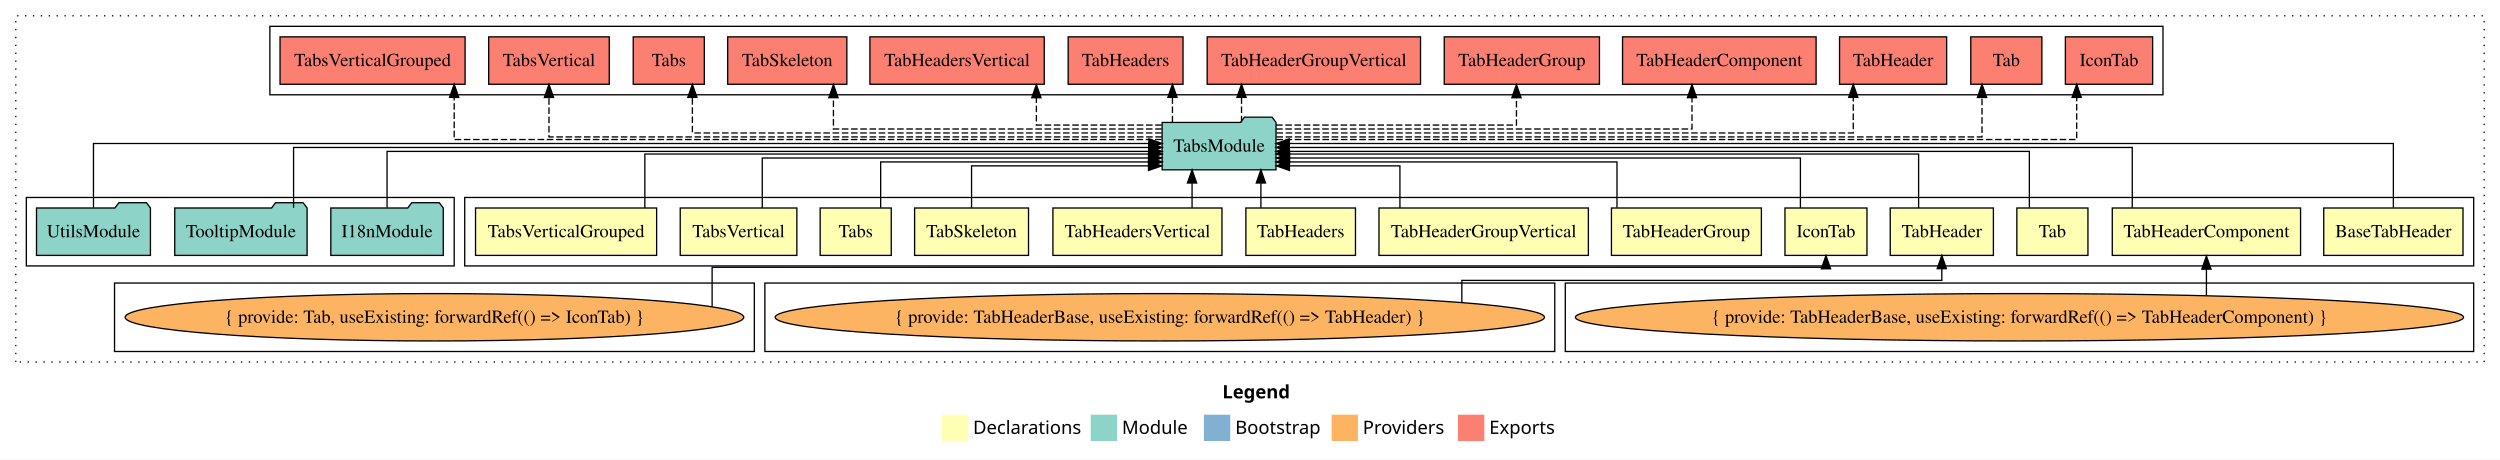
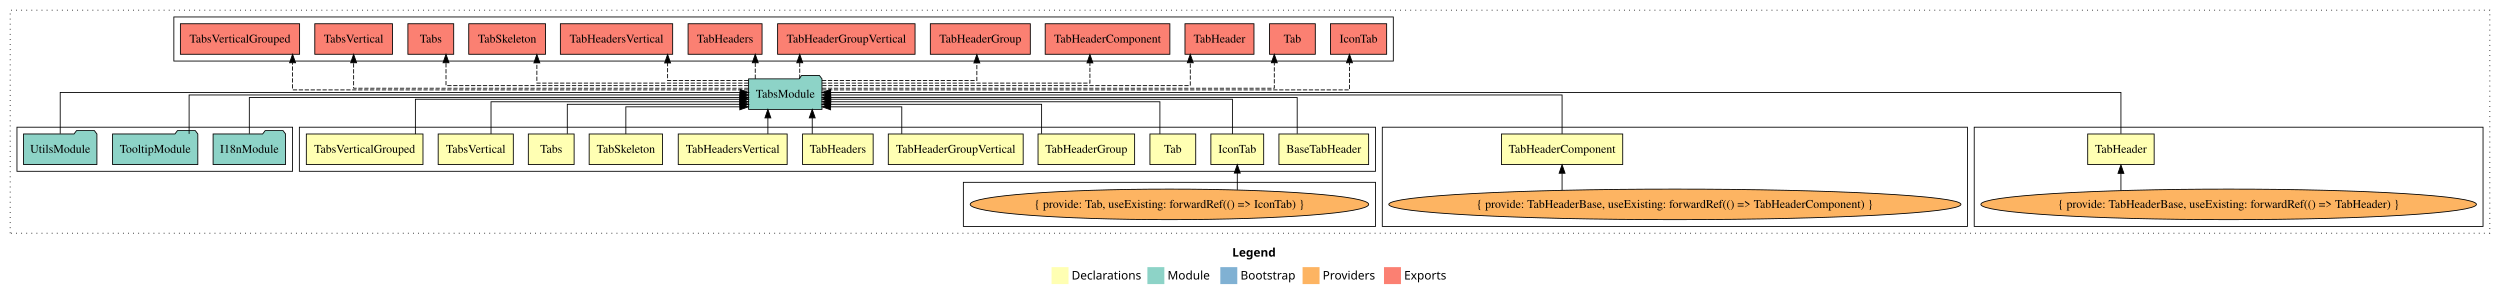
- <svg xmlns="http://www.w3.org/2000/svg" width="1899pt" height="349pt" viewBox="0.00 0.00 1899.00 349.00">
+ <svg xmlns="http://www.w3.org/2000/svg" width="2948pt" height="349pt" viewBox="0.00 0.00 2948.00 349.00">
  <g id="graph0" class="graph" transform="scale(1 1) rotate(0) translate(4 345)">
-     <polygon fill="white" stroke="transparent" points="-4,4 -4,-345 1895,-345 1895,4 -4,4" />
-     <text text-anchor="start" x="924.51" y="-42.4" font-family="Times-12" font-weight="bold" font-size="14.00">Legend</text>
-     <polygon fill="#ffffb3" stroke="transparent" points="711.5,-10 711.5,-30 731.5,-30 731.5,-10 711.5,-10" />
-     <text text-anchor="start" x="735.13" y="-15.4" font-family="Times-12" font-size="14.00">  Declarations</text>
-     <polygon fill="#8dd3c7" stroke="transparent" points="824.5,-10 824.5,-30 844.5,-30 844.5,-10 824.5,-10" />
-     <text text-anchor="start" x="848.23" y="-15.4" font-family="Times-12" font-size="14.00">  Module</text>
-     <polygon fill="#80b1d3" stroke="transparent" points="910.5,-10 910.5,-30 930.5,-30 930.5,-10 910.5,-10" />
-     <text text-anchor="start" x="934.28" y="-15.4" font-family="Times-12" font-size="14.00">  Bootstrap</text>
-     <polygon fill="#fdb462" stroke="transparent" points="1007.5,-10 1007.5,-30 1027.5,-30 1027.5,-10 1007.5,-10" />
-     <text text-anchor="start" x="1031.17" y="-15.4" font-family="Times-12" font-size="14.00">  Providers</text>
-     <polygon fill="#fb8072" stroke="transparent" points="1103.5,-10 1103.5,-30 1123.5,-30 1123.5,-10 1103.5,-10" />
-     <text text-anchor="start" x="1127.23" y="-15.4" font-family="Times-12" font-size="14.00">  Exports</text>
+     <polygon fill="white" stroke="transparent" points="-4,4 -4,-345 2944,-345 2944,4 -4,4" />
+     <text text-anchor="start" x="1449.01" y="-42.4" font-family="Times-12" font-weight="bold" font-size="14.00">Legend</text>
+     <polygon fill="#ffffb3" stroke="transparent" points="1236,-10 1236,-30 1256,-30 1256,-10 1236,-10" />
+     <text text-anchor="start" x="1259.63" y="-15.4" font-family="Times-12" font-size="14.00">  Declarations</text>
+     <polygon fill="#8dd3c7" stroke="transparent" points="1349,-10 1349,-30 1369,-30 1369,-10 1349,-10" />
+     <text text-anchor="start" x="1372.73" y="-15.4" font-family="Times-12" font-size="14.00">  Module</text>
+     <polygon fill="#80b1d3" stroke="transparent" points="1435,-10 1435,-30 1455,-30 1455,-10 1435,-10" />
+     <text text-anchor="start" x="1458.78" y="-15.4" font-family="Times-12" font-size="14.00">  Bootstrap</text>
+     <polygon fill="#fdb462" stroke="transparent" points="1532,-10 1532,-30 1552,-30 1552,-10 1532,-10" />
+     <text text-anchor="start" x="1555.67" y="-15.4" font-family="Times-12" font-size="14.00">  Providers</text>
+     <polygon fill="#fb8072" stroke="transparent" points="1628,-10 1628,-30 1648,-30 1648,-10 1628,-10" />
+     <text text-anchor="start" x="1651.73" y="-15.4" font-family="Times-12" font-size="14.00">  Exports</text>
    <g id="clust1" class="cluster">
-       <polygon fill="none" stroke="black" stroke-dasharray="1,5" points="8,-70 8,-333 1883,-333 1883,-70 8,-70" />
+       <polygon fill="none" stroke="black" stroke-dasharray="1,5" points="8,-70 8,-333 2932,-333 2932,-70 8,-70" />
+     </g>
+     <g id="clust6" class="cluster">
+       <polygon fill="none" stroke="black" points="2324,-78 2324,-195 2924,-195 2924,-78 2324,-78" />
+     </g>
+     <g id="clust7" class="cluster">
+       <polygon fill="none" stroke="black" points="1626,-78 1626,-195 2316,-195 2316,-78 1626,-78" />
    </g>
    <g id="clust2" class="cluster">
-       <polygon fill="none" stroke="black" points="349,-143 349,-195 1875,-195 1875,-143 349,-143" />
-     </g>
-     <g id="clust7" class="cluster">
-       <polygon fill="none" stroke="black" points="1185,-78 1185,-130 1875,-130 1875,-78 1185,-78" />
-     </g>
-     <g id="clust6" class="cluster">
-       <polygon fill="none" stroke="black" points="577,-78 577,-130 1177,-130 1177,-78 577,-78" />
+       <polygon fill="none" stroke="black" points="349,-143 349,-195 1618,-195 1618,-143 349,-143" />
+     </g>
+     <g id="clust4" class="cluster">
+       <polygon fill="none" stroke="black" points="1132,-78 1132,-130 1618,-130 1618,-78 1132,-78" />
    </g>
    <g id="clust17" class="cluster">
      <polygon fill="none" stroke="black" points="201,-273 201,-325 1639,-325 1639,-273 201,-273" />
    </g>
-     <g id="clust4" class="cluster">
-       <polygon fill="none" stroke="black" points="83,-78 83,-130 569,-130 569,-78 83,-78" />
-     </g>
    <g id="clust16" class="cluster">
      <polygon fill="none" stroke="black" points="16,-143 16,-195 341,-195 341,-143 16,-143" />
    </g>
    <g id="node1" class="node">
-       <polygon fill="#ffffb3" stroke="black" points="1866.89,-187 1761.11,-187 1761.11,-151 1866.89,-151 1866.89,-187" />
-       <text text-anchor="middle" x="1814" y="-164.8" font-family="Times,serif" font-size="14.00">BaseTabHeader</text>
+       <polygon fill="#ffffb3" stroke="black" points="1609.89,-187 1504.11,-187 1504.11,-151 1609.89,-151 1609.89,-187" />
+       <text text-anchor="middle" x="1557" y="-164.8" font-family="Times,serif" font-size="14.00">BaseTabHeader</text>
    </g>
    <g id="node14" class="node">
      <polygon fill="#8dd3c7" stroke="black" points="965.26,-252 962.26,-256 941.26,-256 938.26,-252 878.74,-252 878.74,-216 965.26,-216 965.26,-252" />
      <text text-anchor="middle" x="922" y="-229.8" font-family="Times,serif" font-size="14.00">TabsModule</text>
    </g>
    <g id="edge1" class="edge">
-       <path fill="none" stroke="black" d="M1814,-187.31C1814,-207.15 1814,-236 1814,-236 1814,-236 975.32,-236 975.32,-236" />
-       <polygon fill="black" stroke="black" points="975.32,-232.5 965.32,-236 975.32,-239.5 975.32,-232.5" />
+       <path fill="none" stroke="black" d="M1525.65,-187.3C1525.65,-205.27 1525.65,-230 1525.65,-230 1525.65,-230 975.41,-230 975.41,-230" />
+       <polygon fill="black" stroke="black" points="975.41,-226.5 965.41,-230 975.41,-233.5 975.41,-226.5" />
    </g>
    <g id="node2" class="node">
-       <polygon fill="#ffffb3" stroke="black" points="1414.14,-187 1351.86,-187 1351.86,-151 1414.14,-151 1414.14,-187" />
-       <text text-anchor="middle" x="1383" y="-164.8" font-family="Times,serif" font-size="14.00">IconTab</text>
+       <polygon fill="#ffffb3" stroke="black" points="1486.14,-187 1423.86,-187 1423.86,-151 1486.14,-151 1486.14,-187" />
+       <text text-anchor="middle" x="1455" y="-164.8" font-family="Times,serif" font-size="14.00">IconTab</text>
    </g>
    <g id="edge2" class="edge">
-       <path fill="none" stroke="black" d="M1363.59,-187.03C1363.59,-203.4 1363.59,-225 1363.59,-225 1363.59,-225 975.55,-225 975.55,-225" />
-       <polygon fill="black" stroke="black" points="975.55,-221.5 965.55,-225 975.55,-228.5 975.55,-221.5" />
+       <path fill="none" stroke="black" d="M1449.26,-187.02C1449.26,-204.37 1449.26,-228 1449.26,-228 1449.26,-228 975.6,-228 975.6,-228" />
+       <polygon fill="black" stroke="black" points="975.6,-224.5 965.6,-228 975.6,-231.5 975.6,-224.5" />
    </g>
    <g id="node3" class="node">
-       <polygon fill="#ffffb3" stroke="black" points="1582,-187 1528,-187 1528,-151 1582,-151 1582,-187" />
-       <text text-anchor="middle" x="1555" y="-164.8" font-family="Times,serif" font-size="14.00">Tab</text>
+       <polygon fill="#ffffb3" stroke="black" points="1406,-187 1352,-187 1352,-151 1406,-151 1406,-187" />
+       <text text-anchor="middle" x="1379" y="-164.8" font-family="Times,serif" font-size="14.00">Tab</text>
    </g>
    <g id="edge4" class="edge">
-       <path fill="none" stroke="black" d="M1537.5,-187.3C1537.5,-205.27 1537.5,-230 1537.5,-230 1537.5,-230 975.28,-230 975.28,-230" />
-       <polygon fill="black" stroke="black" points="975.28,-226.5 965.28,-230 975.28,-233.5 975.28,-226.5" />
+       <path fill="none" stroke="black" d="M1363.75,-187.03C1363.75,-203.4 1363.75,-225 1363.75,-225 1363.75,-225 975.57,-225 975.57,-225" />
+       <polygon fill="black" stroke="black" points="975.57,-221.5 965.57,-225 975.57,-228.5 975.57,-221.5" />
    </g>
    <g id="node4" class="node">
-       <polygon fill="#ffffb3" stroke="black" points="1510.18,-187 1431.82,-187 1431.82,-151 1510.18,-151 1510.18,-187" />
-       <text text-anchor="middle" x="1471" y="-164.8" font-family="Times,serif" font-size="14.00">TabHeader</text>
+       <polygon fill="#ffffb3" stroke="black" points="2536.18,-187 2457.82,-187 2457.82,-151 2536.18,-151 2536.18,-187" />
+       <text text-anchor="middle" x="2497" y="-164.8" font-family="Times,serif" font-size="14.00">TabHeader</text>
    </g>
    <g id="edge5" class="edge">
-       <path fill="none" stroke="black" d="M1453.38,-187.02C1453.38,-204.37 1453.38,-228 1453.38,-228 1453.38,-228 975.48,-228 975.48,-228" />
-       <polygon fill="black" stroke="black" points="975.48,-224.5 965.48,-228 975.48,-231.5 975.48,-224.5" />
+       <path fill="none" stroke="black" d="M2497,-187.31C2497,-207.15 2497,-236 2497,-236 2497,-236 975.36,-236 975.36,-236" />
+       <polygon fill="black" stroke="black" points="975.36,-232.5 965.36,-236 975.36,-239.5 975.36,-232.5" />
    </g>
    <g id="node5" class="node">
-       <polygon fill="#ffffb3" stroke="black" points="1743.51,-187 1600.49,-187 1600.49,-151 1743.51,-151 1743.51,-187" />
-       <text text-anchor="middle" x="1672" y="-164.8" font-family="Times,serif" font-size="14.00">TabHeaderComponent</text>
+       <polygon fill="#ffffb3" stroke="black" points="1909.51,-187 1766.49,-187 1766.49,-151 1909.51,-151 1909.51,-187" />
+       <text text-anchor="middle" x="1838" y="-164.8" font-family="Times,serif" font-size="14.00">TabHeaderComponent</text>
    </g>
    <g id="edge7" class="edge">
-       <path fill="none" stroke="black" d="M1615.66,-187.17C1615.66,-206.09 1615.66,-233 1615.66,-233 1615.66,-233 975.39,-233 975.39,-233" />
-       <polygon fill="black" stroke="black" points="975.39,-229.5 965.39,-233 975.39,-236.5 975.39,-229.5" />
+       <path fill="none" stroke="black" d="M1838,-187.17C1838,-206.09 1838,-233 1838,-233 1838,-233 975.56,-233 975.56,-233" />
+       <polygon fill="black" stroke="black" points="975.56,-229.5 965.56,-233 975.56,-236.5 975.56,-229.5" />
    </g>
    <g id="node6" class="node">
      <polygon fill="#ffffb3" stroke="black" points="1333.95,-187 1220.05,-187 1220.05,-151 1333.95,-151 1333.95,-187" />
      <text text-anchor="middle" x="1277" y="-164.8" font-family="Times,serif" font-size="14.00">TabHeaderGroup</text>
    </g>
    <g id="edge9" class="edge">
      <path fill="none" stroke="black" d="M1224.26,-187.24C1224.26,-202.57 1224.26,-222 1224.26,-222 1224.26,-222 975.31,-222 975.31,-222" />
      <polygon fill="black" stroke="black" points="975.31,-218.5 965.31,-222 975.31,-225.5 975.31,-218.5" />
    </g>
    <g id="node7" class="node">
      <polygon fill="#ffffb3" stroke="black" points="1202.53,-187 1043.47,-187 1043.47,-151 1202.53,-151 1202.53,-187" />
      <text text-anchor="middle" x="1123" y="-164.8" font-family="Times,serif" font-size="14.00">TabHeaderGroupVertical</text>
    </g>
    <g id="edge10" class="edge">
      <path fill="none" stroke="black" d="M1059.38,-187.05C1059.38,-201.37 1059.38,-219 1059.38,-219 1059.38,-219 975.47,-219 975.47,-219" />
      <polygon fill="black" stroke="black" points="975.47,-215.5 965.47,-219 975.47,-222.5 975.47,-215.5" />
    </g>
    <g id="node8" class="node">
      <polygon fill="#ffffb3" stroke="black" points="1025.62,-187 942.38,-187 942.38,-151 1025.62,-151 1025.62,-187" />
      <text text-anchor="middle" x="984" y="-164.8" font-family="Times,serif" font-size="14.00">TabHeaders</text>
    </g>
    <g id="edge11" class="edge">
      <path fill="none" stroke="black" d="M953.78,-187.11C953.78,-187.11 953.78,-205.99 953.78,-205.99" />
      <polygon fill="black" stroke="black" points="950.28,-205.99 953.78,-215.99 957.28,-205.99 950.28,-205.99" />
    </g>
    <g id="node9" class="node">
      <polygon fill="#ffffb3" stroke="black" points="924.21,-187 795.79,-187 795.79,-151 924.21,-151 924.21,-187" />
      <text text-anchor="middle" x="860" y="-164.8" font-family="Times,serif" font-size="14.00">TabHeadersVertical</text>
    </g>
    <g id="edge12" class="edge">
      <path fill="none" stroke="black" d="M901.49,-187.11C901.49,-187.11 901.49,-205.99 901.49,-205.99" />
      <polygon fill="black" stroke="black" points="897.99,-205.99 901.49,-215.99 904.99,-205.99 897.99,-205.99" />
    </g>
    <g id="node10" class="node">
      <polygon fill="#ffffb3" stroke="black" points="777.26,-187 690.74,-187 690.74,-151 777.26,-151 777.26,-187" />
      <text text-anchor="middle" x="734" y="-164.8" font-family="Times,serif" font-size="14.00">TabSkeleton</text>
    </g>
    <g id="edge13" class="edge">
      <path fill="none" stroke="black" d="M734,-187.05C734,-201.37 734,-219 734,-219 734,-219 868.4,-219 868.4,-219" />
      <polygon fill="black" stroke="black" points="868.4,-222.5 878.4,-219 868.4,-215.5 868.4,-222.5" />
    </g>
    <g id="node11" class="node">
      <polygon fill="#ffffb3" stroke="black" points="673,-187 619,-187 619,-151 673,-151 673,-187" />
      <text text-anchor="middle" x="646" y="-164.8" font-family="Times,serif" font-size="14.00">Tabs</text>
    </g>
    <g id="edge14" class="edge">
      <path fill="none" stroke="black" d="M664.95,-187.24C664.95,-202.57 664.95,-222 664.95,-222 664.95,-222 868.69,-222 868.69,-222" />
      <polygon fill="black" stroke="black" points="868.69,-225.5 878.69,-222 868.69,-218.5 868.69,-225.5" />
    </g>
    <g id="node12" class="node">
      <polygon fill="#ffffb3" stroke="black" points="601.3,-187 512.7,-187 512.7,-151 601.3,-151 601.3,-187" />
      <text text-anchor="middle" x="557" y="-164.8" font-family="Times,serif" font-size="14.00">TabsVertical</text>
    </g>
    <g id="edge15" class="edge">
      <path fill="none" stroke="black" d="M575.01,-187.03C575.01,-203.4 575.01,-225 575.01,-225 575.01,-225 868.4,-225 868.4,-225" />
      <polygon fill="black" stroke="black" points="868.4,-228.5 878.4,-225 868.4,-221.5 868.4,-228.5" />
    </g>
    <g id="node13" class="node">
      <polygon fill="#ffffb3" stroke="black" points="494.78,-187 357.22,-187 357.22,-151 494.78,-151 494.78,-187" />
      <text text-anchor="middle" x="426" y="-164.8" font-family="Times,serif" font-size="14.00">TabsVerticalGrouped</text>
    </g>
    <g id="edge16" class="edge">
      <path fill="none" stroke="black" d="M485.82,-187.02C485.82,-204.37 485.82,-228 485.82,-228 485.82,-228 868.58,-228 868.58,-228" />
      <polygon fill="black" stroke="black" points="868.58,-231.5 878.58,-228 868.58,-224.5 868.58,-231.5" />
    </g>
    <g id="node21" class="node">
      <polygon fill="#fb8072" stroke="black" points="1631.14,-317 1564.86,-317 1564.86,-281 1631.14,-281 1631.14,-317" />
      <text text-anchor="middle" x="1598" y="-294.8" font-family="Times,serif" font-size="14.00">IconTab </text>
    </g>
    <g id="edge20" class="edge">
-       <path fill="none" stroke="black" stroke-dasharray="5,2" d="M965.5,-239C1111.29,-239 1573.46,-239 1573.46,-239 1573.46,-239 1573.46,-271 1573.46,-271" />
-       <polygon fill="black" stroke="black" points="1569.96,-271 1573.46,-281 1576.96,-271 1569.96,-271" />
+       <path fill="none" stroke="black" stroke-dasharray="5,2" d="M965.4,-239C1113.12,-239 1587.31,-239 1587.31,-239 1587.31,-239 1587.31,-271 1587.31,-271" />
+       <polygon fill="black" stroke="black" points="1583.81,-271 1587.31,-281 1590.81,-271 1583.81,-271" />
    </g>
    <g id="node22" class="node">
      <polygon fill="#fb8072" stroke="black" points="1547,-317 1493,-317 1493,-281 1547,-281 1547,-317" />
      <text text-anchor="middle" x="1520" y="-294.8" font-family="Times,serif" font-size="14.00">Tab </text>
    </g>
    <g id="edge21" class="edge">
-       <path fill="none" stroke="black" stroke-dasharray="5,2" d="M965.56,-241C1100.34,-241 1501.54,-241 1501.54,-241 1501.54,-241 1501.54,-270.97 1501.54,-270.97" />
-       <polygon fill="black" stroke="black" points="1498.04,-270.97 1501.54,-280.97 1505.04,-270.97 1498.04,-270.97" />
+       <path fill="none" stroke="black" stroke-dasharray="5,2" d="M965.34,-241C1099.45,-241 1498.65,-241 1498.65,-241 1498.65,-241 1498.65,-270.97 1498.65,-270.97" />
+       <polygon fill="black" stroke="black" points="1495.15,-270.97 1498.65,-280.97 1502.15,-270.97 1495.15,-270.97" />
    </g>
    <g id="node23" class="node">
      <polygon fill="#fb8072" stroke="black" points="1474.68,-317 1393.32,-317 1393.32,-281 1474.68,-281 1474.68,-317" />
      <text text-anchor="middle" x="1434" y="-294.8" font-family="Times,serif" font-size="14.00">TabHeader </text>
    </g>
    <g id="edge22" class="edge">
-       <path fill="none" stroke="black" stroke-dasharray="5,2" d="M965.6,-244C1084.19,-244 1403.74,-244 1403.74,-244 1403.74,-244 1403.74,-270.99 1403.74,-270.99" />
-       <polygon fill="black" stroke="black" points="1400.24,-270.99 1403.74,-280.99 1407.24,-270.99 1400.24,-270.99" />
+       <path fill="none" stroke="black" stroke-dasharray="5,2" d="M965.65,-244C1083.54,-244 1399.58,-244 1399.58,-244 1399.58,-244 1399.58,-270.99 1399.58,-270.99" />
+       <polygon fill="black" stroke="black" points="1396.08,-270.99 1399.58,-280.99 1403.08,-270.99 1396.08,-270.99" />
    </g>
    <g id="node24" class="node">
      <polygon fill="#fb8072" stroke="black" points="1375.51,-317 1228.49,-317 1228.49,-281 1375.51,-281 1375.51,-317" />
      <text text-anchor="middle" x="1302" y="-294.8" font-family="Times,serif" font-size="14.00">TabHeaderComponent </text>
    </g>
    <g id="edge23" class="edge">
      <path fill="none" stroke="black" stroke-dasharray="5,2" d="M965.33,-247C1060.88,-247 1281.23,-247 1281.23,-247 1281.23,-247 1281.23,-270.81 1281.23,-270.81" />
      <polygon fill="black" stroke="black" points="1277.73,-270.81 1281.23,-280.81 1284.73,-270.81 1277.73,-270.81" />
    </g>
    <g id="node25" class="node">
      <polygon fill="#fb8072" stroke="black" points="1210.95,-317 1093.05,-317 1093.05,-281 1210.95,-281 1210.95,-317" />
      <text text-anchor="middle" x="1152" y="-294.8" font-family="Times,serif" font-size="14.00">TabHeaderGroup </text>
    </g>
    <g id="edge24" class="edge">
      <path fill="none" stroke="black" stroke-dasharray="5,2" d="M965.29,-250C1030.88,-250 1147.9,-250 1147.9,-250 1147.9,-250 1147.9,-270.75 1147.9,-270.75" />
      <polygon fill="black" stroke="black" points="1144.4,-270.75 1147.9,-280.75 1151.4,-270.75 1144.4,-270.75" />
    </g>
    <g id="node26" class="node">
      <polygon fill="#fb8072" stroke="black" points="1075.03,-317 912.97,-317 912.97,-281 1075.03,-281 1075.03,-317" />
      <text text-anchor="middle" x="994" y="-294.8" font-family="Times,serif" font-size="14.00">TabHeaderGroupVertical </text>
    </g>
    <g id="edge25" class="edge">
      <path fill="none" stroke="black" stroke-dasharray="5,2" d="M939.06,-252.11C939.06,-252.11 939.06,-270.99 939.06,-270.99" />
      <polygon fill="black" stroke="black" points="935.56,-270.99 939.06,-280.99 942.56,-270.99 935.56,-270.99" />
    </g>
    <g id="node27" class="node">
      <polygon fill="#fb8072" stroke="black" points="894.62,-317 807.38,-317 807.38,-281 894.62,-281 894.62,-317" />
      <text text-anchor="middle" x="851" y="-294.8" font-family="Times,serif" font-size="14.00">TabHeaders </text>
    </g>
    <g id="edge26" class="edge">
      <path fill="none" stroke="black" stroke-dasharray="5,2" d="M886.59,-252.11C886.59,-252.11 886.59,-270.99 886.59,-270.99" />
      <polygon fill="black" stroke="black" points="883.09,-270.99 886.59,-280.99 890.09,-270.99 883.09,-270.99" />
    </g>
    <g id="node28" class="node">
      <polygon fill="#fb8072" stroke="black" points="789.21,-317 656.79,-317 656.79,-281 789.21,-281 789.21,-317" />
      <text text-anchor="middle" x="723" y="-294.8" font-family="Times,serif" font-size="14.00">TabHeadersVertical </text>
    </g>
    <g id="edge27" class="edge">
      <path fill="none" stroke="black" stroke-dasharray="5,2" d="M878.48,-250C837.78,-250 783.24,-250 783.24,-250 783.24,-250 783.24,-270.75 783.24,-270.75" />
      <polygon fill="black" stroke="black" points="779.74,-270.75 783.24,-280.75 786.74,-270.75 779.74,-270.75" />
    </g>
    <g id="node29" class="node">
      <polygon fill="#fb8072" stroke="black" points="639.26,-317 548.74,-317 548.74,-281 639.26,-281 639.26,-317" />
      <text text-anchor="middle" x="594" y="-294.8" font-family="Times,serif" font-size="14.00">TabSkeleton </text>
    </g>
    <g id="edge28" class="edge">
      <path fill="none" stroke="black" stroke-dasharray="5,2" d="M878.46,-247C796.86,-247 629.07,-247 629.07,-247 629.07,-247 629.07,-270.81 629.07,-270.81" />
      <polygon fill="black" stroke="black" points="625.57,-270.81 629.07,-280.81 632.57,-270.81 625.57,-270.81" />
    </g>
    <g id="node30" class="node">
      <polygon fill="#fb8072" stroke="black" points="531,-317 477,-317 477,-281 531,-281 531,-317" />
      <text text-anchor="middle" x="504" y="-294.8" font-family="Times,serif" font-size="14.00">Tabs </text>
    </g>
    <g id="edge29" class="edge">
      <path fill="none" stroke="black" stroke-dasharray="5,2" d="M878.42,-244C774.73,-244 521.93,-244 521.93,-244 521.93,-244 521.93,-270.99 521.93,-270.99" />
      <polygon fill="black" stroke="black" points="518.43,-270.99 521.93,-280.99 525.43,-270.99 518.43,-270.99" />
    </g>
    <g id="node31" class="node">
      <polygon fill="#fb8072" stroke="black" points="458.79,-317 367.21,-317 367.21,-281 458.79,-281 458.79,-317" />
      <text text-anchor="middle" x="413" y="-294.8" font-family="Times,serif" font-size="14.00">TabsVertical </text>
    </g>
    <g id="edge30" class="edge">
      <path fill="none" stroke="black" stroke-dasharray="5,2" d="M878.6,-241C755.51,-241 413,-241 413,-241 413,-241 413,-270.97 413,-270.97" />
      <polygon fill="black" stroke="black" points="409.5,-270.97 413,-280.97 416.5,-270.97 409.5,-270.97" />
    </g>
    <g id="node32" class="node">
      <polygon fill="#fb8072" stroke="black" points="349.28,-317 208.72,-317 208.72,-281 349.28,-281 349.28,-317" />
      <text text-anchor="middle" x="279" y="-294.8" font-family="Times,serif" font-size="14.00">TabsVerticalGrouped </text>
    </g>
    <g id="edge31" class="edge">
      <path fill="none" stroke="black" stroke-dasharray="5,2" d="M878.33,-239C743.21,-239 341,-239 341,-239 341,-239 341,-271 341,-271" />
      <polygon fill="black" stroke="black" points="337.5,-271 341,-281 344.5,-271 337.5,-271" />
    </g>
    <g id="node15" class="node">
-       <ellipse fill="#fdb462" stroke="black" cx="326" cy="-104" rx="234.97" ry="18" />
-       <text text-anchor="middle" x="326" y="-99.8" font-family="Times,serif" font-size="14.00">{ provide: Tab, useExisting: forwardRef(() =&gt; IconTab) }</text>
+       <ellipse fill="#fdb462" stroke="black" cx="1375" cy="-104" rx="234.97" ry="18" />
+       <text text-anchor="middle" x="1375" y="-99.8" font-family="Times,serif" font-size="14.00">{ provide: Tab, useExisting: forwardRef(() =&gt; IconTab) }</text>
    </g>
    <g id="edge3" class="edge">
-       <path fill="none" stroke="black" d="M536.92,-112.06C536.92,-123.21 536.92,-142 536.92,-142 536.92,-142 1383,-142 1383,-142 1383,-142 1383,-142.88 1383,-142.88" />
-       <polygon fill="black" stroke="black" points="1379.5,-140.84 1383,-150.84 1386.5,-140.84 1379.5,-140.84" />
+       <path fill="none" stroke="black" d="M1455,-121.08C1455,-121.08 1455,-140.9 1455,-140.9" />
+       <polygon fill="black" stroke="black" points="1451.5,-140.9 1455,-150.9 1458.5,-140.9 1451.5,-140.9" />
    </g>
    <g id="node16" class="node">
-       <ellipse fill="#fdb462" stroke="black" cx="877" cy="-104" rx="292.19" ry="18" />
-       <text text-anchor="middle" x="877" y="-99.8" font-family="Times,serif" font-size="14.00">{ provide: TabHeaderBase, useExisting: forwardRef(() =&gt; TabHeader) }</text>
+       <ellipse fill="#fdb462" stroke="black" cx="2624" cy="-104" rx="292.19" ry="18" />
+       <text text-anchor="middle" x="2624" y="-99.8" font-family="Times,serif" font-size="14.00">{ provide: TabHeaderBase, useExisting: forwardRef(() =&gt; TabHeader) }</text>
    </g>
    <g id="edge6" class="edge">
-       <path fill="none" stroke="black" d="M1106.42,-115.39C1106.42,-123.14 1106.42,-132 1106.42,-132 1106.42,-132 1471,-132 1471,-132 1471,-132 1471,-140.93 1471,-140.93" />
-       <polygon fill="black" stroke="black" points="1467.5,-140.93 1471,-150.93 1474.5,-140.93 1467.5,-140.93" />
+       <path fill="none" stroke="black" d="M2497,-120.4C2497,-120.4 2497,-140.54 2497,-140.54" />
+       <polygon fill="black" stroke="black" points="2493.5,-140.54 2497,-150.54 2500.5,-140.54 2493.5,-140.54" />
    </g>
    <g id="node17" class="node">
-       <ellipse fill="#fdb462" stroke="black" cx="1530" cy="-104" rx="337.32" ry="18" />
-       <text text-anchor="middle" x="1530" y="-99.8" font-family="Times,serif" font-size="14.00">{ provide: TabHeaderBase, useExisting: forwardRef(() =&gt; TabHeaderComponent) }</text>
+       <ellipse fill="#fdb462" stroke="black" cx="1971" cy="-104" rx="337.32" ry="18" />
+       <text text-anchor="middle" x="1971" y="-99.8" font-family="Times,serif" font-size="14.00">{ provide: TabHeaderBase, useExisting: forwardRef(() =&gt; TabHeaderComponent) }</text>
    </g>
    <g id="edge8" class="edge">
-       <path fill="none" stroke="black" d="M1672,-120.4C1672,-120.4 1672,-140.54 1672,-140.54" />
-       <polygon fill="black" stroke="black" points="1668.5,-140.54 1672,-150.54 1675.5,-140.54 1668.5,-140.54" />
+       <path fill="none" stroke="black" d="M1838,-120.74C1838,-120.74 1838,-140.72 1838,-140.72" />
+       <polygon fill="black" stroke="black" points="1834.5,-140.72 1838,-150.72 1841.5,-140.72 1834.5,-140.72" />
    </g>
    <g id="node18" class="node">
      <polygon fill="#8dd3c7" stroke="black" points="332.71,-187 329.71,-191 308.71,-191 305.71,-187 247.29,-187 247.29,-151 332.71,-151 332.71,-187" />
      <text text-anchor="middle" x="290" y="-164.8" font-family="Times,serif" font-size="14.00">I18nModule</text>
    </g>
    <g id="edge17" class="edge">
      <path fill="none" stroke="black" d="M290,-187.3C290,-205.27 290,-230 290,-230 290,-230 868.56,-230 868.56,-230" />
      <polygon fill="black" stroke="black" points="868.56,-233.5 878.56,-230 868.56,-226.5 868.56,-233.5" />
    </g>
    <g id="node19" class="node">
      <polygon fill="#8dd3c7" stroke="black" points="229.27,-187 226.27,-191 205.27,-191 202.27,-187 128.73,-187 128.73,-151 229.27,-151 229.27,-187" />
      <text text-anchor="middle" x="179" y="-164.8" font-family="Times,serif" font-size="14.00">TooltipModule</text>
    </g>
    <g id="edge18" class="edge">
      <path fill="none" stroke="black" d="M219,-187.17C219,-206.09 219,-233 219,-233 219,-233 868.55,-233 868.55,-233" />
      <polygon fill="black" stroke="black" points="868.55,-236.5 878.55,-233 868.55,-229.5 868.55,-236.5" />
    </g>
    <g id="node20" class="node">
      <polygon fill="#8dd3c7" stroke="black" points="110.27,-187 107.27,-191 86.27,-191 83.27,-187 23.73,-187 23.73,-151 110.27,-151 110.27,-187" />
      <text text-anchor="middle" x="67" y="-164.8" font-family="Times,serif" font-size="14.00">UtilsModule</text>
    </g>
    <g id="edge19" class="edge">
      <path fill="none" stroke="black" d="M67,-187.31C67,-207.15 67,-236 67,-236 67,-236 868.72,-236 868.72,-236" />
      <polygon fill="black" stroke="black" points="868.72,-239.5 878.72,-236 868.72,-232.5 868.72,-239.5" />
    </g>
  </g>
</svg>
